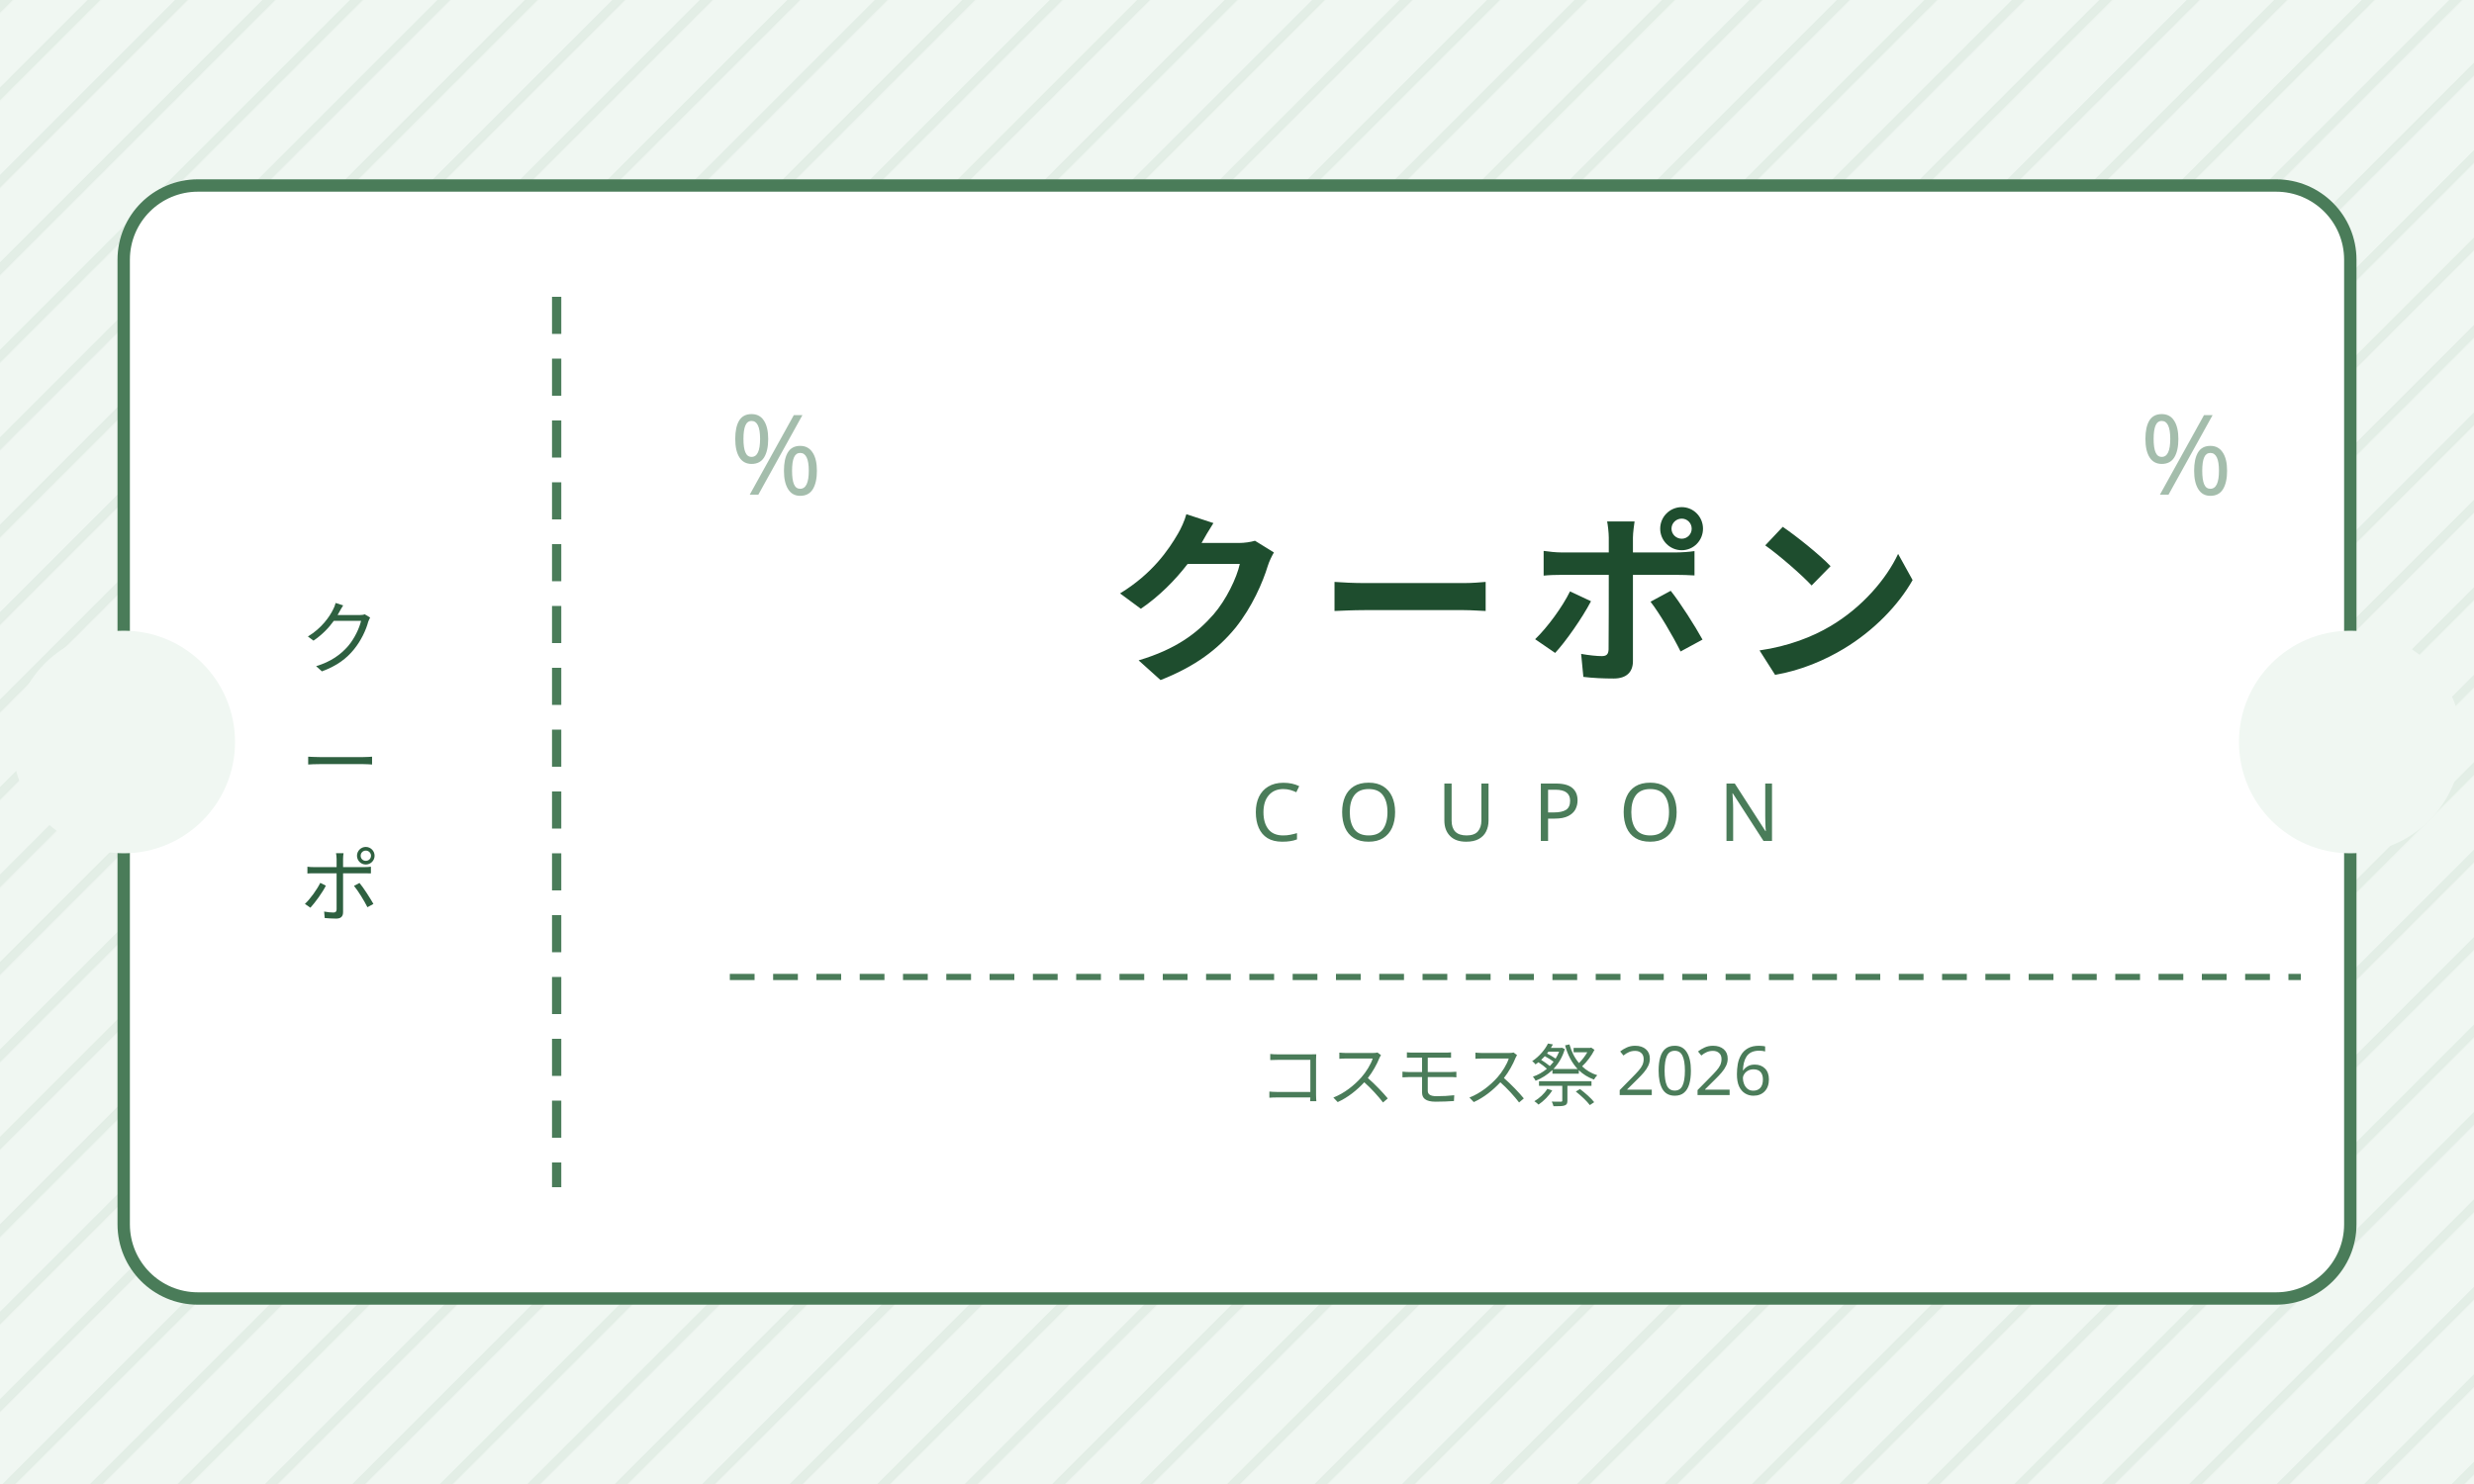
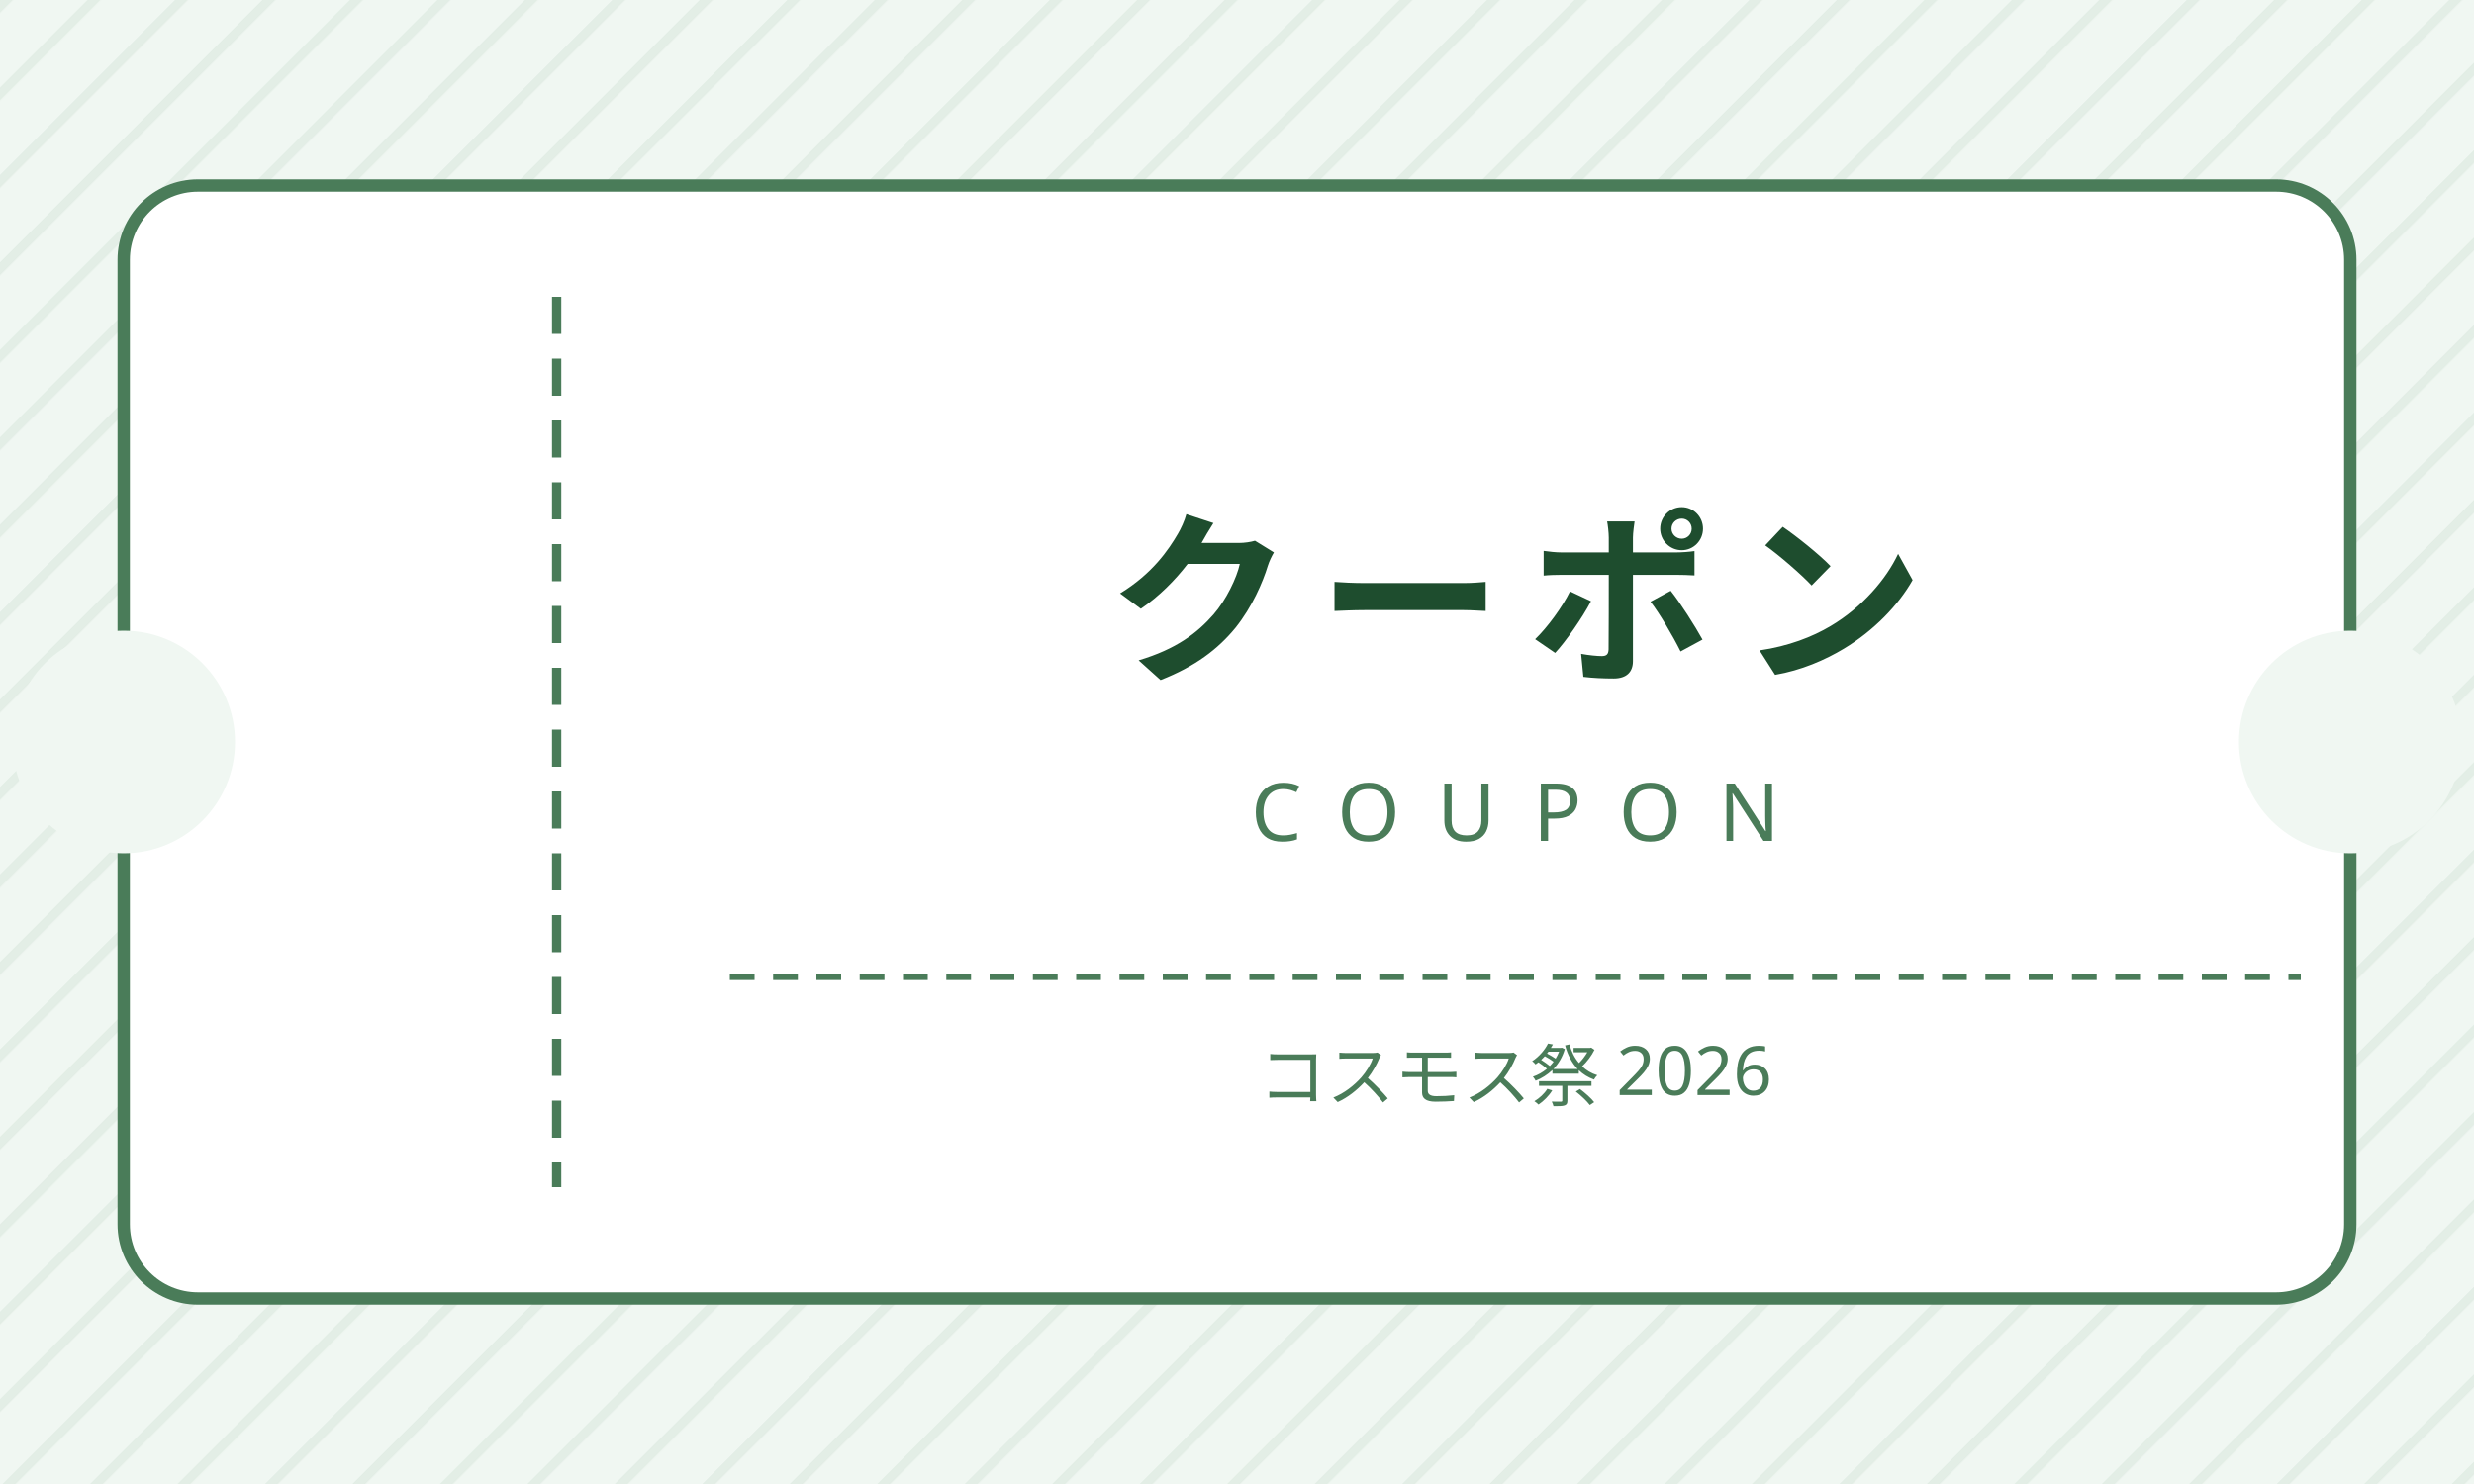
<svg xmlns="http://www.w3.org/2000/svg" viewBox="0 0 400 240" width="400" height="240">
  <defs>
    <pattern id="stripe" patternUnits="userSpaceOnUse" width="10" height="10" patternTransform="rotate(45)">
      <line x1="0" y1="0" x2="0" y2="10" stroke="#4a7c59" stroke-width="3" opacity="0.08" />
    </pattern>
  </defs>
  <rect width="400" height="240" fill="#f0f7f2" />
  <rect width="400" height="240" fill="url(#stripe)" />
  <rect x="20" y="30" width="360" height="180" rx="12" fill="#fff" stroke="#4a7c59" stroke-width="2" />
  <circle cx="20" cy="120" r="18" fill="#f0f7f2" />
  <circle cx="380" cy="120" r="18" fill="#f0f7f2" />
  <line x1="90" y1="48" x2="90" y2="192" stroke="#4a7c59" stroke-width="1.5" stroke-dasharray="6,4" />
-   <text x="55" y="108" text-anchor="middle" font-family="'Hiragino Sans','Hiragino Kaku Gothic ProN','Noto Sans JP',sans-serif" font-size="13" fill="#2e6040" letter-spacing="2">ク</text>
-   <text x="55" y="128" text-anchor="middle" font-family="'Hiragino Sans','Hiragino Kaku Gothic ProN','Noto Sans JP',sans-serif" font-size="13" fill="#2e6040" letter-spacing="2">ー</text>
-   <text x="55" y="148" text-anchor="middle" font-family="'Hiragino Sans','Hiragino Kaku Gothic ProN','Noto Sans JP',sans-serif" font-size="13" fill="#2e6040" letter-spacing="2">ポ</text>
-   <text x="118" y="80" font-family="sans-serif" font-size="18" fill="#4a7c59" opacity="0.5">%</text>
-   <text x="346" y="80" font-family="sans-serif" font-size="18" fill="#4a7c59" opacity="0.5">%</text>
  <text x="245" y="108" text-anchor="middle" font-family="'Hiragino Sans','Hiragino Kaku Gothic ProN','Noto Sans JP',sans-serif" font-size="30" font-weight="bold" fill="#1e4d2e" letter-spacing="4">クーポン</text>
  <text x="245" y="136" text-anchor="middle" font-family="'Hiragino Sans','Hiragino Kaku Gothic ProN','Noto Sans JP',sans-serif" font-size="13" fill="#4a7c59" letter-spacing="6">COUPON</text>
  <line x1="118" y1="158" x2="372" y2="158" stroke="#4a7c59" stroke-width="1" stroke-dasharray="4,3" />
  <text x="245" y="178" text-anchor="middle" font-family="'Hiragino Sans','Hiragino Kaku Gothic ProN','Noto Sans JP',sans-serif" font-size="11" fill="#4a7c59">コスモス祭 2026</text>
</svg>
